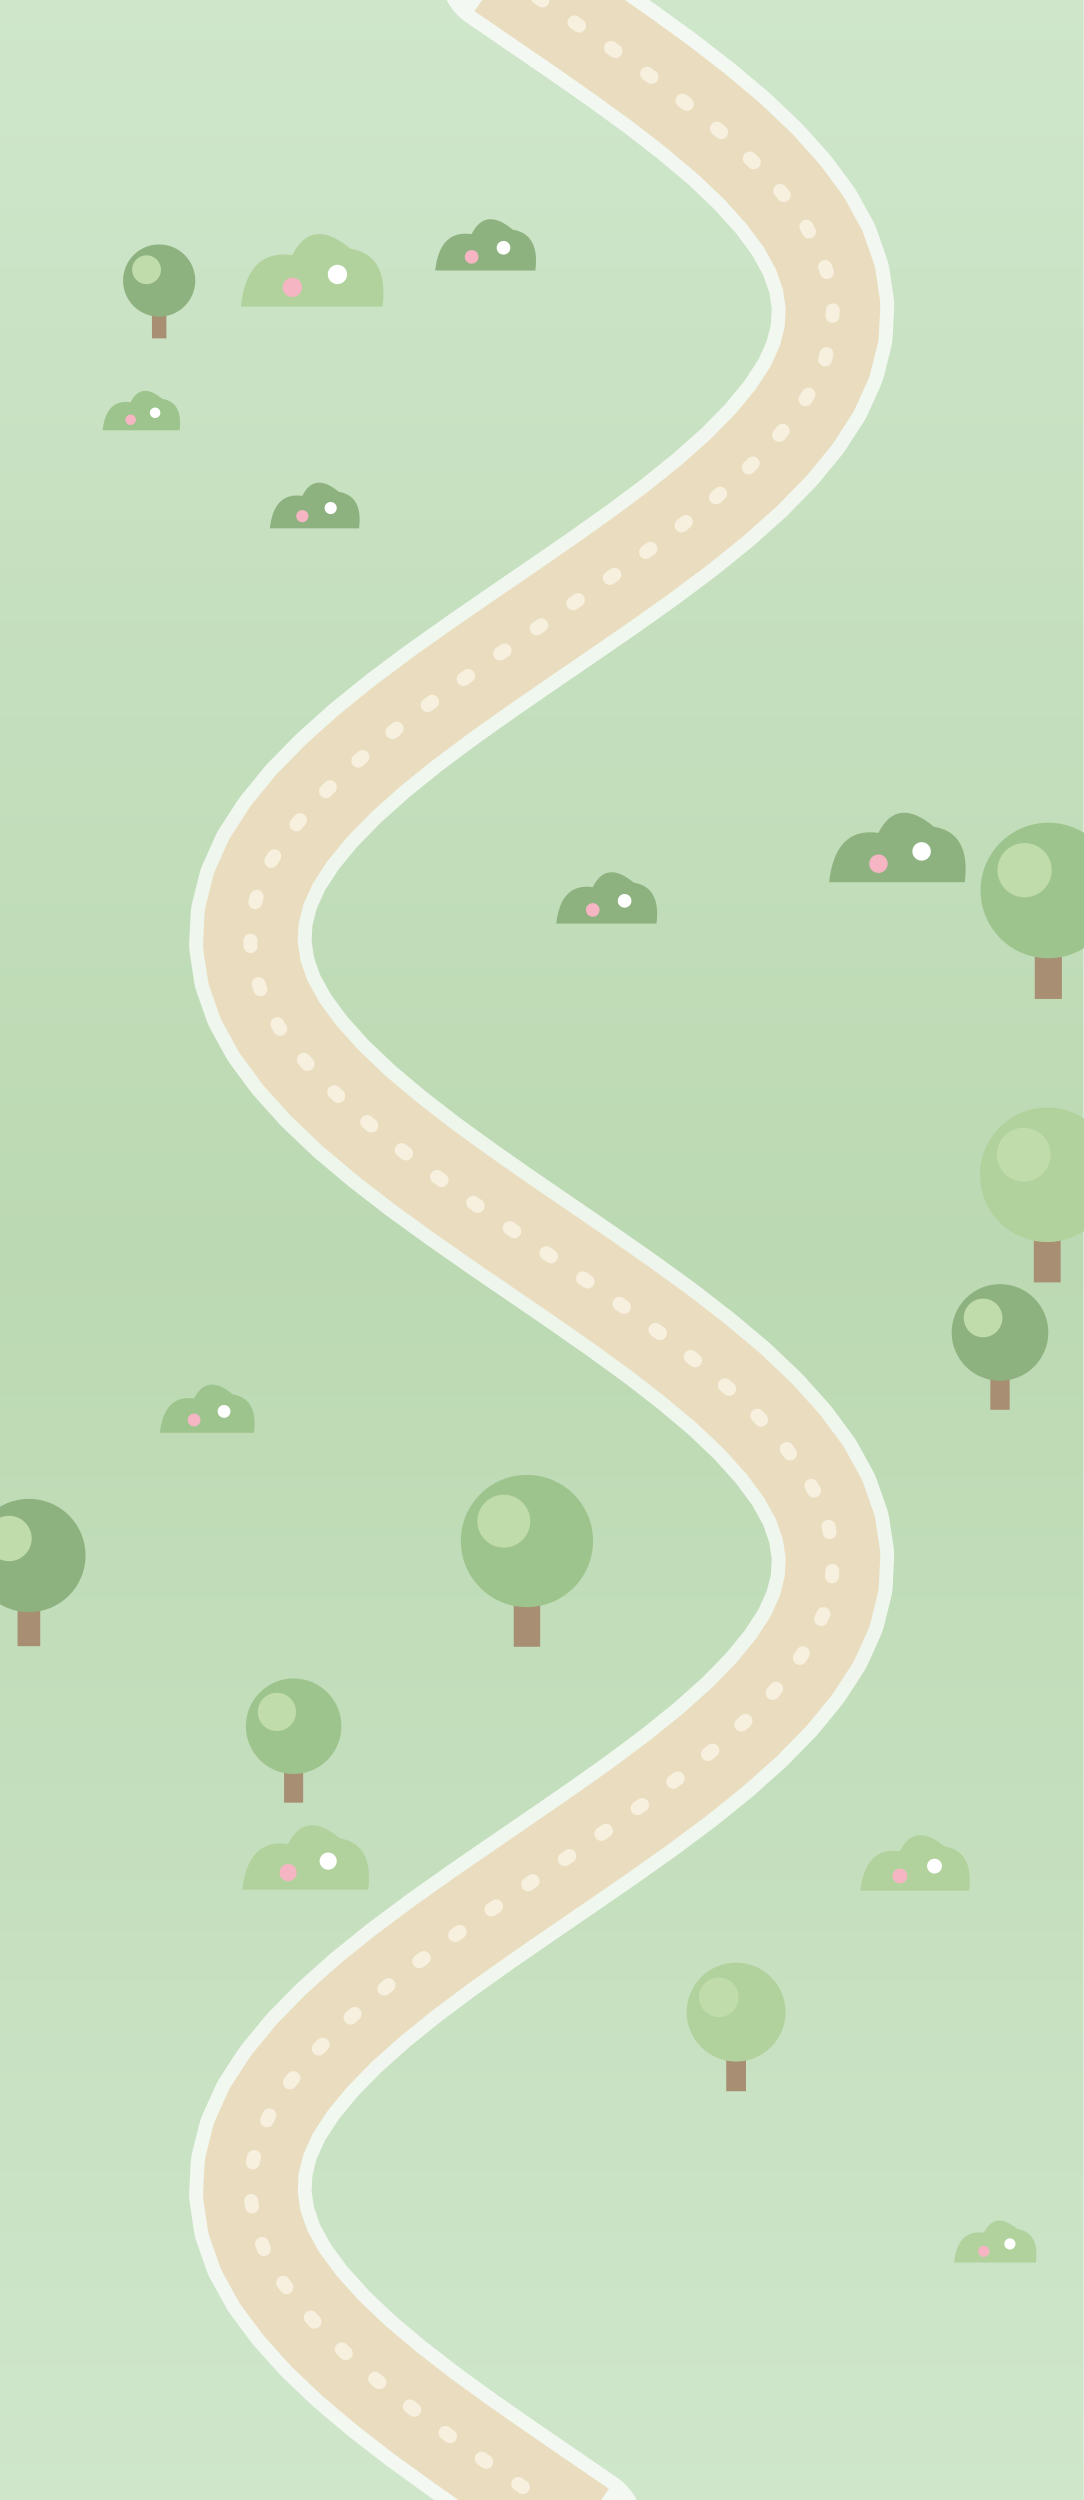
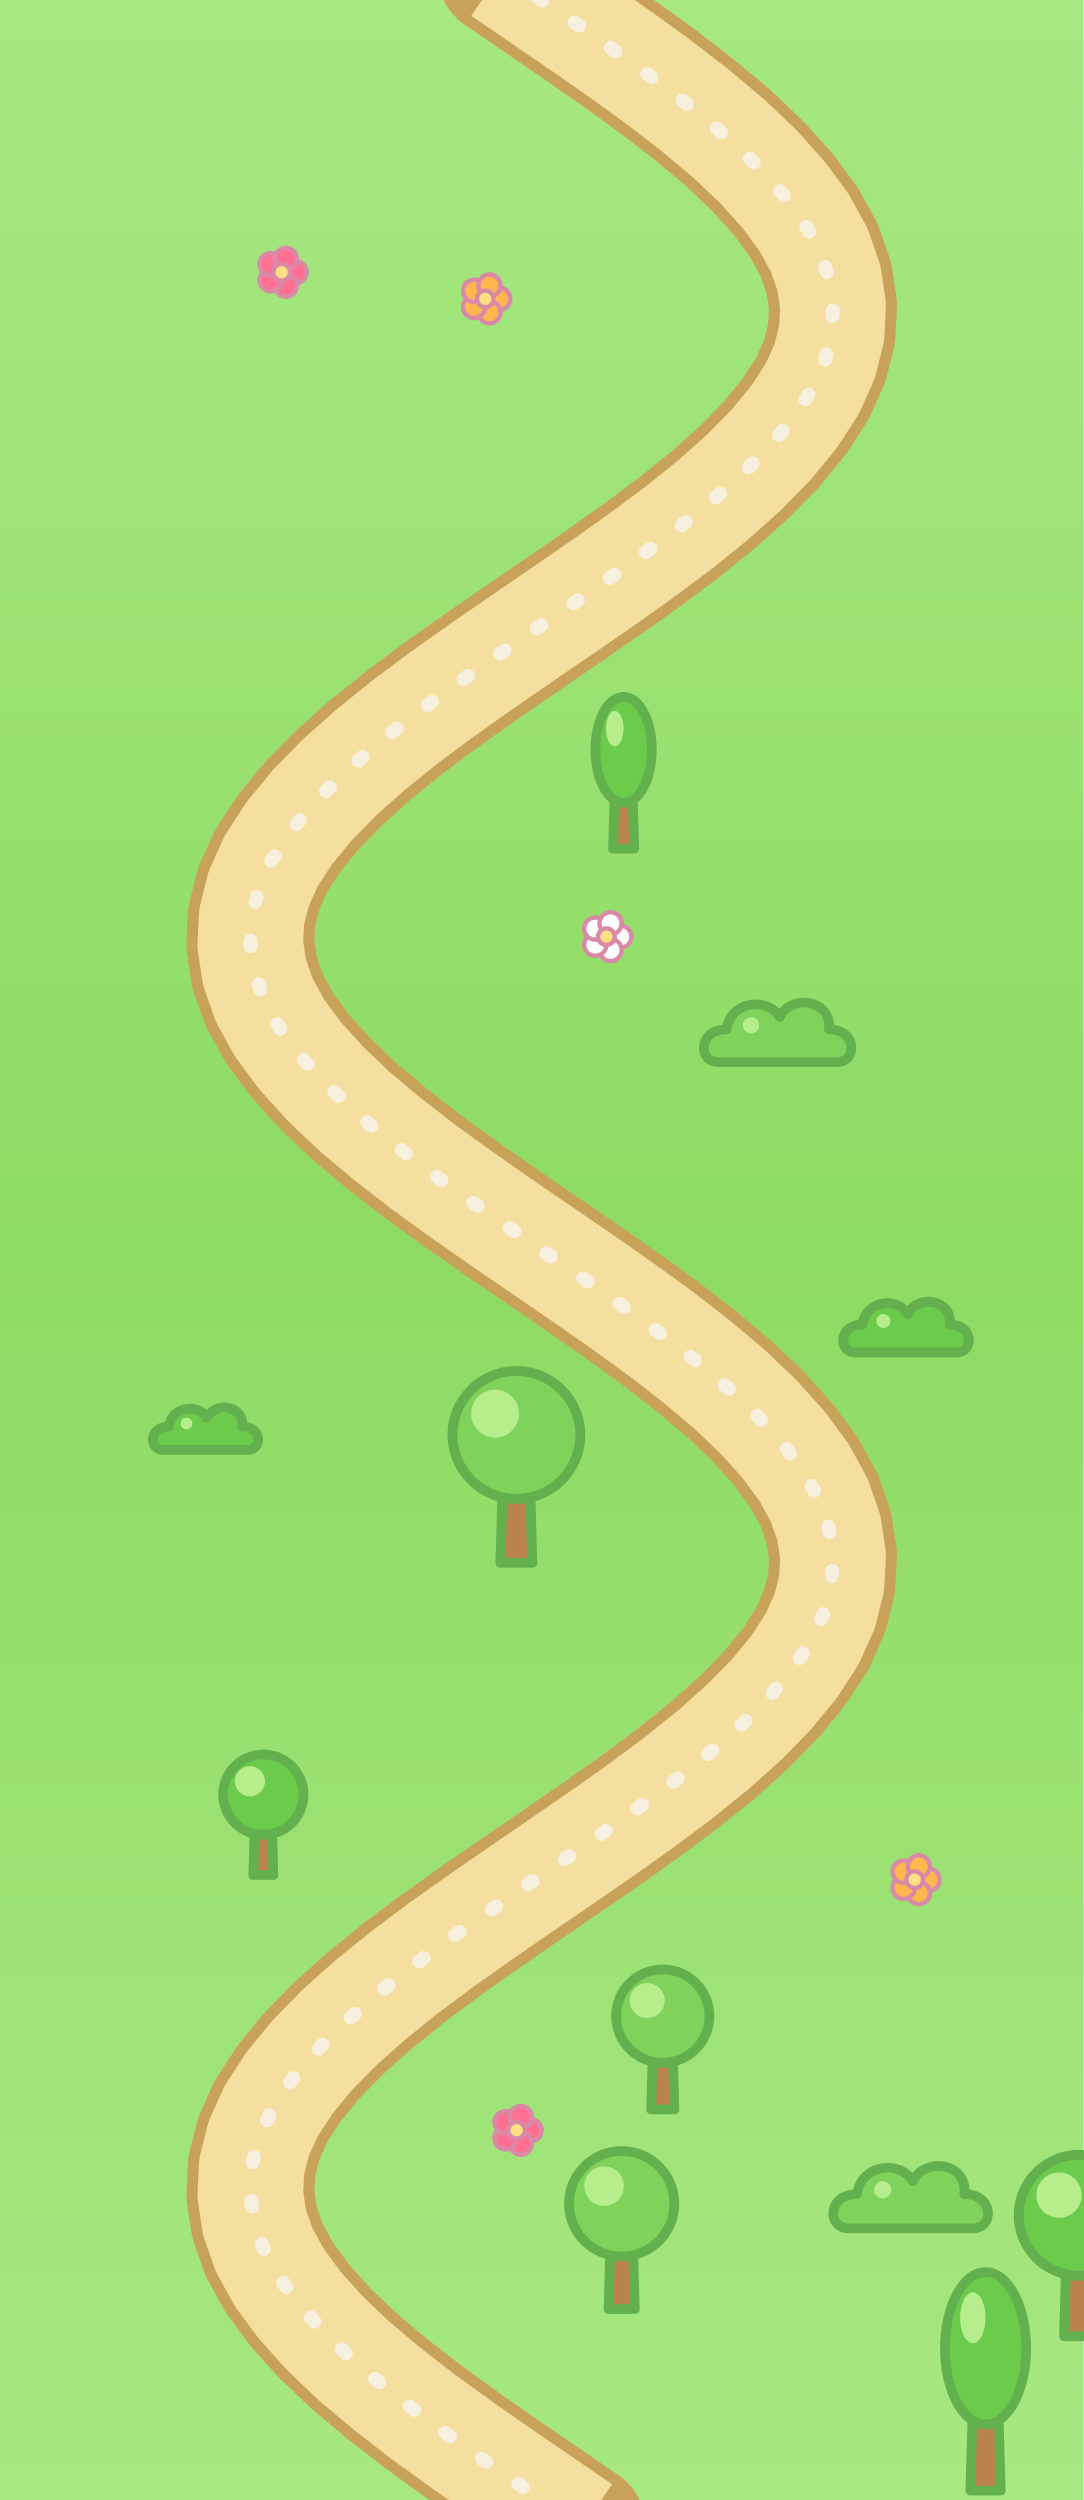
<svg xmlns="http://www.w3.org/2000/svg" viewBox="0 0 390 900" width="390" height="900">
  <defs>
    <linearGradient id="g" x1="0" y1="0" x2="0" y2="1">
-       <stop offset="0" stop-color="#CFE6CB" />
-       <stop offset=".5" stop-color="#BBD9B2" />
-       <stop offset="1" stop-color="#CFE6CB" />
+       <stop offset="0" stop-color="#A8E883" />
+       <stop offset=".5" stop-color="#8EDB63" />
+       <stop offset="1" stop-color="#A8E883" />
    </linearGradient>
  </defs>
-   <rect width="390" height="900" fill="#CFE6CB" />
+   <rect width="390" height="900" fill="#A8E883" />
  <path d="M0 0H390V900H0z" fill="url(#g)" />
-   <g transform="translate(329.3 671.8) scale(0.89)">
-     <path d="M-22 10Q-20-8-6-6Q0-18 12-8Q24-6 22 10z" fill="#B1D29D" />
-     <circle cx="-6" cy="4" r="3" fill="#F6B5C3" />
-     <circle cx="8" cy="0" r="3" fill="#FFF" />
+   <g transform="translate(329.3 676.7)" stroke="#D98AA6" stroke-width="1.6">
+     <circle cx="5" cy="0" r="4" fill="#FFB74D" />
+     <circle cx="1.5" cy="4.8" r="4" fill="#FFB74D" />
+     <circle cx="-4" cy="2.9" r="4" fill="#FFB74D" />
+     <circle cx="-4" cy="-2.9" r="4" fill="#FFB74D" />
+     <circle cx="1.5" cy="-4.8" r="4" fill="#FFB74D" />
+     <circle r="3" fill="#FFE082" />
  </g>
-   <g transform="translate(377.4 327.9) scale(1.22)">
-     <rect x="-4" y="0" width="8" height="26" fill="#A88E72" />
-     <circle cy="-6" r="20" fill="#9EC48D" />
-     <circle cx="-7" cy="-12" r="8" fill="#C1DCAB" />
+   <g transform="translate(185.9 530) scale(0.9586508)" stroke="#62B04E" stroke-width="3.7" stroke-linejoin="round">
+     <path d="M-5 0 L-6 34 L6 34 L5 0Z" fill="#B9824F" />
+     <circle cy="-14" r="24" fill="#7FD35A" />
+     <circle cx="-8" cy="-22" r="9" fill="#B6EE8E" stroke="none" />
  </g>
-   <g transform="translate(109.9 670) scale(1.03)">
-     <path d="M-22 10Q-20-8-6-6Q0-18 12-8Q24-6 22 10z" fill="#B1D29D" />
-     <circle cx="-6" cy="4" r="3" fill="#F6B5C3" />
-     <circle cx="8" cy="0" r="3" fill="#FFF" />
+   <g transform="translate(354.8 865.5) scale(0.9145978)" stroke="#62B04E" stroke-width="3.8" stroke-linejoin="round">
+     <path d="M-5 0 L-6 34 L6 34 L5 0Z" fill="#B9824F" />
+     <ellipse cy="-22" rx="16" ry="30" fill="#6CCB4A" />
+     <ellipse cx="-5" cy="-34" rx="5" ry="10" fill="#B6EE8E" stroke="none" />
  </g>
-   <g transform="translate(57.3 104.9) scale(0.65)">
-     <rect x="-4" y="0" width="8" height="26" fill="#A88E72" />
-     <circle cy="-6" r="20" fill="#8DB27F" />
-     <circle cx="-7" cy="-12" r="8" fill="#C1DCAB" />
+   <g transform="translate(218.3 337.2)" stroke="#D98AA6" stroke-width="1.6">
+     <circle cx="5" cy="0" r="4" fill="#FFFFFF" />
+     <circle cx="1.5" cy="4.8" r="4" fill="#FFFFFF" />
+     <circle cx="-4" cy="2.9" r="4" fill="#FFFFFF" />
+     <circle cx="-4" cy="-2.9" r="4" fill="#FFFFFF" />
+     <circle cx="1.5" cy="-4.8" r="4" fill="#FFFFFF" />
+     <circle r="3" fill="#FFE082" />
  </g>
-   <g transform="translate(218.3 324.3) scale(0.82)">
-     <path d="M-22 10Q-20-8-6-6Q0-18 12-8Q24-6 22 10z" fill="#8DB27F" />
-     <circle cx="-6" cy="4" r="3" fill="#F6B5C3" />
-     <circle cx="8" cy="0" r="3" fill="#FFF" />
+   <g transform="translate(186 766.9)" stroke="#D98AA6" stroke-width="1.6">
+     <circle cx="5" cy="0" r="4" fill="#FF6F91" />
+     <circle cx="1.5" cy="4.8" r="4" fill="#FF6F91" />
+     <circle cx="-4" cy="2.9" r="4" fill="#FF6F91" />
+     <circle cx="-4" cy="-2.9" r="4" fill="#FF6F91" />
+     <circle cx="1.5" cy="-4.8" r="4" fill="#FF6F91" />
+     <circle r="3" fill="#FFE082" />
  </g>
-   <g transform="translate(377 430.2) scale(1.21)">
-     <rect x="-4" y="0" width="8" height="26" fill="#A88E72" />
-     <circle cy="-6" r="20" fill="#B1D29D" />
-     <circle cx="-7" cy="-12" r="8" fill="#C1DCAB" />
+   <g transform="translate(280.7 375) scale(0.7369442)">
+     <path d="M-30 10 C-40 10 -40 -6 -26 -6 C-24 -20 -6 -22 0 -12 C6 -24 26 -20 24 -6 C38 -6 38 10 28 10Z" fill="#7FD35A" stroke="#62B04E" stroke-width="4.7" stroke-linejoin="round" />
+     <circle cx="-14" cy="-8" r="4" fill="#B6EE8E" />
  </g>
-   <g transform="translate(358.2 807.8) scale(0.67)">
-     <path d="M-22 10Q-20-8-6-6Q0-18 12-8Q24-6 22 10z" fill="#B1D29D" />
-     <circle cx="-6" cy="4" r="3" fill="#F6B5C3" />
-     <circle cx="8" cy="0" r="3" fill="#FFF" />
+   <g transform="translate(238.6 735.6) scale(0.6999108)" stroke="#62B04E" stroke-width="5.0" stroke-linejoin="round">
+     <path d="M-5 0 L-6 34 L6 34 L5 0Z" fill="#B9824F" />
+     <circle cy="-14" r="24" fill="#7FD35A" />
+     <circle cx="-8" cy="-22" r="9" fill="#B6EE8E" stroke="none" />
  </g>
-   <g transform="translate(322.9 306.5) scale(1.11)">
-     <path d="M-22 10Q-20-8-6-6Q0-18 12-8Q24-6 22 10z" fill="#8DB27F" />
-     <circle cx="-6" cy="4" r="3" fill="#F6B5C3" />
-     <circle cx="8" cy="0" r="3" fill="#FFF" />
+   <g transform="translate(74.5 516.7) scale(0.5259017)">
+     <path d="M-30 10 C-40 10 -40 -6 -26 -6 C-24 -20 -6 -22 0 -12 C6 -24 26 -20 24 -6 C38 -6 38 10 28 10Z" fill="#6CCB4A" stroke="#62B04E" stroke-width="6.7" stroke-linejoin="round" />
+     <circle cx="-14" cy="-8" r="4" fill="#B6EE8E" />
  </g>
-   <g transform="translate(74.5 508.1) scale(0.77)">
-     <path d="M-22 10Q-20-8-6-6Q0-18 12-8Q24-6 22 10z" fill="#9EC48D" />
-     <circle cx="-6" cy="4" r="3" fill="#F6B5C3" />
-     <circle cx="8" cy="0" r="3" fill="#FFF" />
+   <g transform="translate(174.7 107.6)" stroke="#D98AA6" stroke-width="1.6">
+     <circle cx="5" cy="0" r="4" fill="#FFB74D" />
+     <circle cx="1.5" cy="4.8" r="4" fill="#FFB74D" />
+     <circle cx="-4" cy="2.9" r="4" fill="#FFB74D" />
+     <circle cx="-4" cy="-2.9" r="4" fill="#FFB74D" />
+     <circle cx="1.5" cy="-4.8" r="4" fill="#FFB74D" />
+     <circle r="3" fill="#FFE082" />
  </g>
-   <g transform="translate(174.7 89.2) scale(0.82)">
-     <path d="M-22 10Q-20-8-6-6Q0-18 12-8Q24-6 22 10z" fill="#8DB27F" />
-     <circle cx="-6" cy="4" r="3" fill="#F6B5C3" />
-     <circle cx="8" cy="0" r="3" fill="#FFF" />
+   <g transform="translate(224.5 283.9) scale(0.6352261)" stroke="#62B04E" stroke-width="5.5" stroke-linejoin="round">
+     <path d="M-5 0 L-6 34 L6 34 L5 0Z" fill="#B9824F" />
+     <ellipse cy="-22" rx="16" ry="30" fill="#6CCB4A" />
+     <ellipse cx="-5" cy="-34" rx="5" ry="10" fill="#B6EE8E" stroke="none" />
  </g>
-   <g transform="translate(112.2 98.8) scale(1.16)">
-     <path d="M-22 10Q-20-8-6-6Q0-18 12-8Q24-6 22 10z" fill="#B1D29D" />
-     <circle cx="-6" cy="4" r="3" fill="#F6B5C3" />
-     <circle cx="8" cy="0" r="3" fill="#FFF" />
+   <g transform="translate(101.4 98)" stroke="#D98AA6" stroke-width="1.6">
+     <circle cx="5" cy="0" r="4" fill="#FF6F91" />
+     <circle cx="1.5" cy="4.8" r="4" fill="#FF6F91" />
+     <circle cx="-4" cy="2.9" r="4" fill="#FF6F91" />
+     <circle cx="-4" cy="-2.9" r="4" fill="#FF6F91" />
+     <circle cx="1.5" cy="-4.8" r="4" fill="#FF6F91" />
+     <circle r="3" fill="#FFE082" />
  </g>
-   <g transform="translate(113.2 182.9) scale(0.73)">
-     <path d="M-22 10Q-20-8-6-6Q0-18 12-8Q24-6 22 10z" fill="#8DB27F" />
-     <circle cx="-6" cy="4" r="3" fill="#F6B5C3" />
-     <circle cx="8" cy="0" r="3" fill="#FFF" />
+   <g transform="translate(328.6 794.5) scale(0.7723097)">
+     <path d="M-30 10 C-40 10 -40 -6 -26 -6 C-24 -20 -6 -22 0 -12 C6 -24 26 -20 24 -6 C38 -6 38 10 28 10Z" fill="#7FD35A" stroke="#62B04E" stroke-width="4.5" stroke-linejoin="round" />
+     <circle cx="-14" cy="-8" r="4" fill="#B6EE8E" />
  </g>
-   <g transform="translate(50.8 148.6) scale(0.63)">
-     <path d="M-22 10Q-20-8-6-6Q0-18 12-8Q24-6 22 10z" fill="#9EC48D" />
-     <circle cx="-6" cy="4" r="3" fill="#F6B5C3" />
-     <circle cx="8" cy="0" r="3" fill="#FFF" />
+   <g transform="translate(326.8 480.6) scale(0.6278444)">
+     <path d="M-30 10 C-40 10 -40 -6 -26 -6 C-24 -20 -6 -22 0 -12 C6 -24 26 -20 24 -6 C38 -6 38 10 28 10Z" fill="#6CCB4A" stroke="#62B04E" stroke-width="5.6" stroke-linejoin="round" />
+     <circle cx="-14" cy="-8" r="4" fill="#B6EE8E" />
  </g>
-   <g transform="translate(360 484.9) scale(0.87)">
-     <rect x="-4" y="0" width="8" height="26" fill="#A88E72" />
-     <circle cy="-6" r="20" fill="#8DB27F" />
-     <circle cx="-7" cy="-12" r="8" fill="#C1DCAB" />
+   <g transform="translate(388.5 810.2) scale(0.9069963)" stroke="#62B04E" stroke-width="3.9" stroke-linejoin="round">
+     <path d="M-5 0 L-6 34 L6 34 L5 0Z" fill="#B9824F" />
+     <circle cy="-14" r="24" fill="#6CCB4A" />
+     <circle cx="-8" cy="-22" r="9" fill="#B6EE8E" stroke="none" />
  </g>
-   <g transform="translate(265 729.7) scale(0.89)">
-     <rect x="-4" y="0" width="8" height="26" fill="#A88E72" />
-     <circle cy="-6" r="20" fill="#B1D29D" />
-     <circle cx="-7" cy="-12" r="8" fill="#C1DCAB" />
+   <g transform="translate(94.8 654.5) scale(0.6027104)" stroke="#62B04E" stroke-width="5.8" stroke-linejoin="round">
+     <path d="M-5 0 L-6 34 L6 34 L5 0Z" fill="#B9824F" />
+     <circle cy="-14" r="24" fill="#6CCB4A" />
+     <circle cx="-8" cy="-22" r="9" fill="#B6EE8E" stroke="none" />
  </g>
-   <g transform="translate(189.7 561.9) scale(1.19)">
-     <rect x="-4" y="0" width="8" height="26" fill="#A88E72" />
-     <circle cy="-6" r="20" fill="#9EC48D" />
-     <circle cx="-7" cy="-12" r="8" fill="#C1DCAB" />
+   <g transform="translate(223.8 804.4) scale(0.7903891)" stroke="#62B04E" stroke-width="4.4" stroke-linejoin="round">
+     <path d="M-5 0 L-6 34 L6 34 L5 0Z" fill="#B9824F" />
+     <circle cy="-14" r="24" fill="#7FD35A" />
+     <circle cx="-8" cy="-22" r="9" fill="#B6EE8E" stroke="none" />
  </g>
-   <g transform="translate(105.7 626.6) scale(0.86)">
-     <rect x="-4" y="0" width="8" height="26" fill="#A88E72" />
-     <circle cy="-6" r="20" fill="#9EC48D" />
-     <circle cx="-7" cy="-12" r="8" fill="#C1DCAB" />
-   </g>
-   <g transform="translate(10.4 566.1) scale(1.02)">
-     <rect x="-4" y="0" width="8" height="26" fill="#A88E72" />
-     <circle cy="-6" r="20" fill="#8DB27F" />
-     <circle cx="-7" cy="-12" r="8" fill="#C1DCAB" />
-   </g>
-   <path d="M180.4 -10 195 0 209.6 10 223.9 20 237.7 30 250.6 40 262.5 50 273 60 282 70 289.4 80 294.9 90 298.4 100 299.9 110 299.4 120 296.9 130 292.4 140 285.9 150 277.7 160 267.9 170 256.7 180 244.3 190 230.9 200 216.8 210 202.3 220 187.7 230 173.2 240 159.1 250 145.7 260 133.3 270 122.1 280 112.3 290 104.1 300 97.6 310 93.1 320 90.6 330 90.1 340 91.6 350 95.1 360 100.6 370 108 380 117 390 127.5 400 139.4 410 152.3 420 166.1 430 180.4 440 195 450 209.6 460 223.9 470 237.7 480 250.6 490 262.5 500 273 510 282 520 289.4 530 294.9 540 298.4 550 299.9 560 299.4 570 296.9 580 292.4 590 285.9 600 277.7 610 267.9 620 256.7 630 244.3 640 230.9 650 216.8 660 202.3 670 187.7 680 173.2 690 159.1 700 145.7 710 133.3 720 122.1 730 112.3 740 104.1 750 97.6 760 93.1 770 90.6 780 90.1 790 91.6 800 95.1 810 100.6 820 108 830 117 840 127.5 850 139.4 860 152.3 870 166.1 880 180.4 890 195 900 209.6 910" fill="none" stroke="#FFFFFF" stroke-opacity=".75" stroke-width="44" stroke-linecap="round" stroke-linejoin="round" />
-   <path d="M180.4 -10 195 0 209.6 10 223.9 20 237.7 30 250.6 40 262.5 50 273 60 282 70 289.4 80 294.9 90 298.4 100 299.9 110 299.4 120 296.9 130 292.4 140 285.9 150 277.7 160 267.9 170 256.7 180 244.3 190 230.9 200 216.8 210 202.3 220 187.7 230 173.2 240 159.1 250 145.7 260 133.3 270 122.1 280 112.3 290 104.1 300 97.6 310 93.1 320 90.6 330 90.1 340 91.6 350 95.1 360 100.6 370 108 380 117 390 127.5 400 139.4 410 152.3 420 166.1 430 180.4 440 195 450 209.6 460 223.9 470 237.7 480 250.6 490 262.5 500 273 510 282 520 289.4 530 294.9 540 298.4 550 299.9 560 299.4 570 296.9 580 292.4 590 285.9 600 277.7 610 267.9 620 256.7 630 244.3 640 230.9 650 216.8 660 202.3 670 187.7 680 173.2 690 159.1 700 145.7 710 133.3 720 122.1 730 112.3 740 104.1 750 97.6 760 93.1 770 90.6 780 90.1 790 91.6 800 95.1 810 100.6 820 108 830 117 840 127.5 850 139.4 860 152.3 870 166.1 880 180.4 890 195 900 209.6 910" fill="none" stroke="#EADDBF" stroke-width="34" stroke-linejoin="round" />
+   <path d="M180.4 -10 195 0 209.6 10 223.9 20 237.7 30 250.6 40 262.5 50 273 60 282 70 289.4 80 294.9 90 298.4 100 299.9 110 299.4 120 296.9 130 292.4 140 285.9 150 277.7 160 267.9 170 256.7 180 244.3 190 230.9 200 216.8 210 202.3 220 187.7 230 173.2 240 159.1 250 145.7 260 133.3 270 122.1 280 112.3 290 104.1 300 97.6 310 93.1 320 90.6 330 90.1 340 91.6 350 95.1 360 100.6 370 108 380 117 390 127.5 400 139.4 410 152.3 420 166.1 430 180.4 440 195 450 209.6 460 223.9 470 237.7 480 250.6 490 262.5 500 273 510 282 520 289.4 530 294.9 540 298.4 550 299.9 560 299.4 570 296.9 580 292.4 590 285.9 600 277.7 610 267.9 620 256.7 630 244.3 640 230.9 650 216.8 660 202.3 670 187.7 680 173.2 690 159.1 700 145.7 710 133.3 720 122.1 730 112.3 740 104.1 750 97.6 760 93.1 770 90.6 780 90.1 790 91.6 800 95.1 810 100.6 820 108 830 117 840 127.5 850 139.4 860 152.3 870 166.1 880 180.4 890 195 900 209.6 910" fill="none" stroke="#C9A25A" stroke-width="46" stroke-linecap="round" stroke-linejoin="round" />
+   <path d="M180.4 -10 195 0 209.6 10 223.9 20 237.7 30 250.6 40 262.5 50 273 60 282 70 289.4 80 294.9 90 298.4 100 299.9 110 299.4 120 296.9 130 292.4 140 285.9 150 277.7 160 267.9 170 256.7 180 244.3 190 230.9 200 216.8 210 202.3 220 187.7 230 173.2 240 159.1 250 145.7 260 133.3 270 122.1 280 112.3 290 104.1 300 97.6 310 93.1 320 90.6 330 90.1 340 91.6 350 95.1 360 100.6 370 108 380 117 390 127.5 400 139.4 410 152.3 420 166.1 430 180.4 440 195 450 209.6 460 223.9 470 237.7 480 250.6 490 262.5 500 273 510 282 520 289.4 530 294.9 540 298.4 550 299.9 560 299.4 570 296.9 580 292.4 590 285.9 600 277.7 610 267.9 620 256.7 630 244.3 640 230.9 650 216.8 660 202.3 670 187.7 680 173.2 690 159.1 700 145.7 710 133.3 720 122.1 730 112.3 740 104.1 750 97.6 760 93.1 770 90.6 780 90.1 790 91.6 800 95.1 810 100.6 820 108 830 117 840 127.5 850 139.4 860 152.3 870 166.1 880 180.4 890 195 900 209.6 910" fill="none" stroke="#F5DFA0" stroke-width="38" stroke-linejoin="round" />
  <path d="M180.4 -10 195 0 209.6 10 223.9 20 237.7 30 250.6 40 262.5 50 273 60 282 70 289.4 80 294.9 90 298.4 100 299.9 110 299.4 120 296.9 130 292.4 140 285.9 150 277.7 160 267.9 170 256.7 180 244.3 190 230.9 200 216.8 210 202.3 220 187.7 230 173.2 240 159.1 250 145.7 260 133.3 270 122.1 280 112.3 290 104.1 300 97.6 310 93.1 320 90.6 330 90.1 340 91.6 350 95.1 360 100.6 370 108 380 117 390 127.5 400 139.4 410 152.3 420 166.1 430 180.4 440 195 450 209.6 460 223.9 470 237.7 480 250.6 490 262.5 500 273 510 282 520 289.4 530 294.9 540 298.4 550 299.9 560 299.4 570 296.9 580 292.4 590 285.9 600 277.7 610 267.9 620 256.7 630 244.3 640 230.9 650 216.8 660 202.3 670 187.7 680 173.2 690 159.1 700 145.7 710 133.3 720 122.1 730 112.3 740 104.1 750 97.6 760 93.1 770 90.6 780 90.1 790 91.6 800 95.1 810 100.6 820 108 830 117 840 127.5 850 139.4 860 152.3 870 166.1 880 180.4 890 195 900 209.6 910" fill="none" stroke="#F7F0DE" stroke-width="5" stroke-dasharray="2 14" stroke-linecap="round" stroke-linejoin="round" />
</svg>
